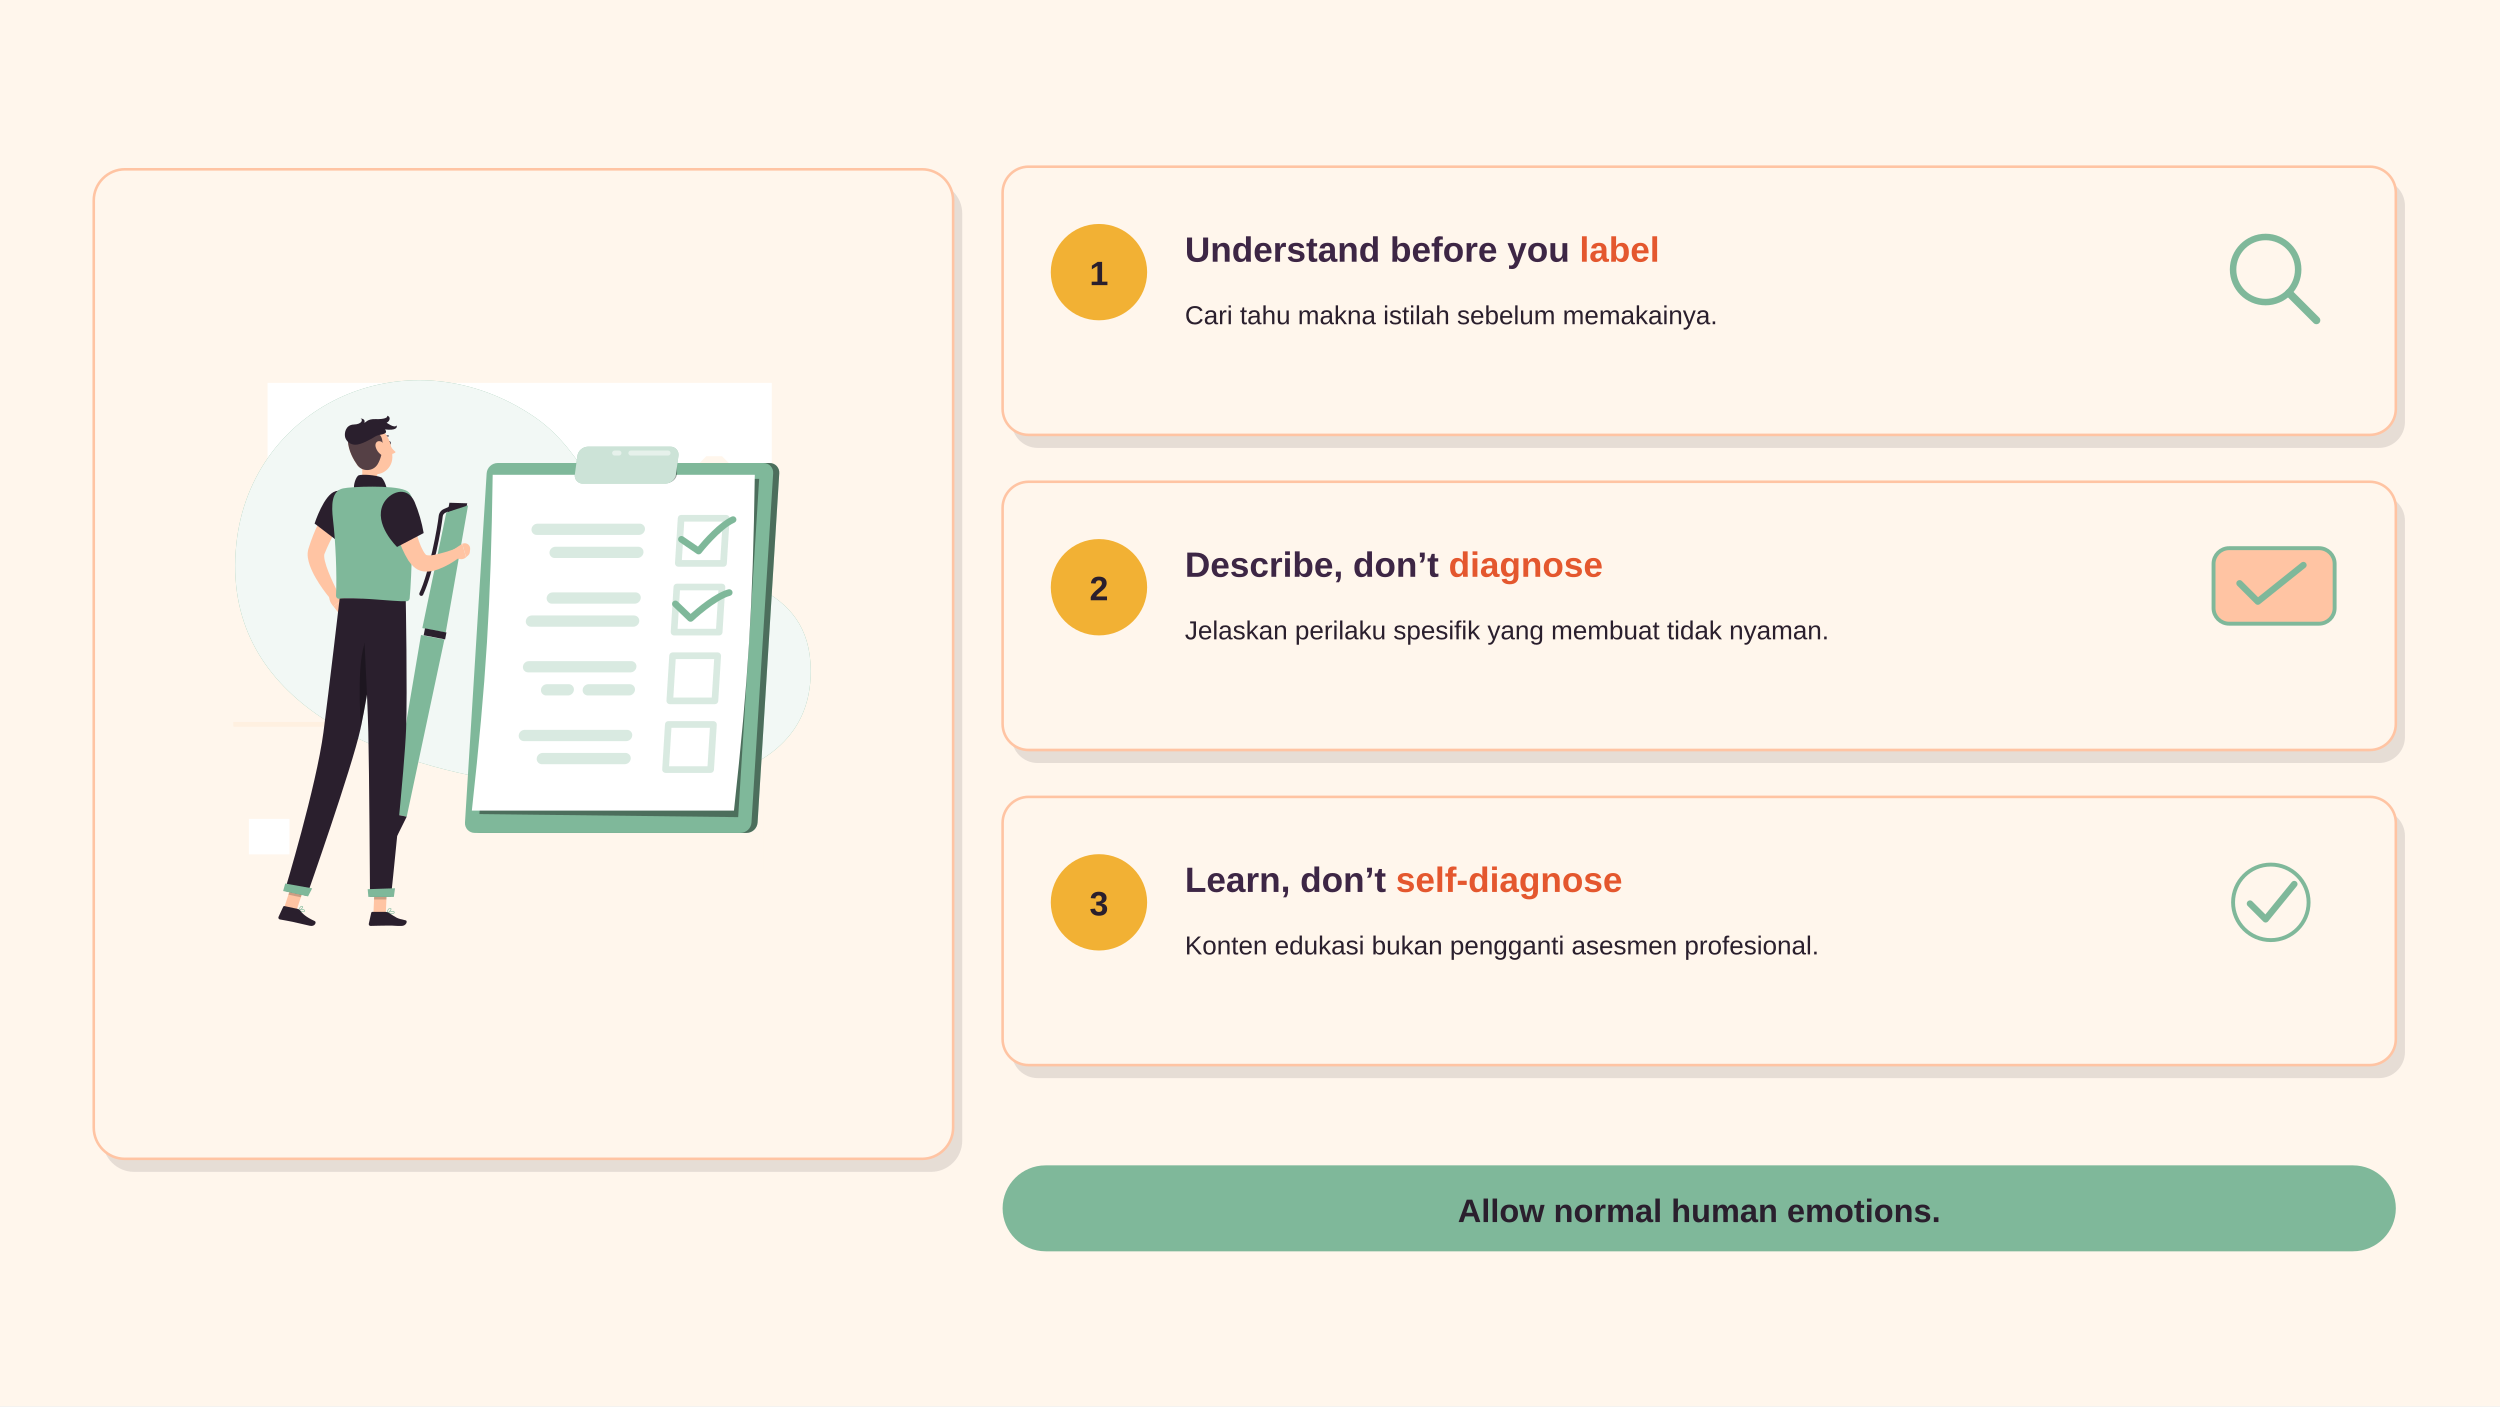
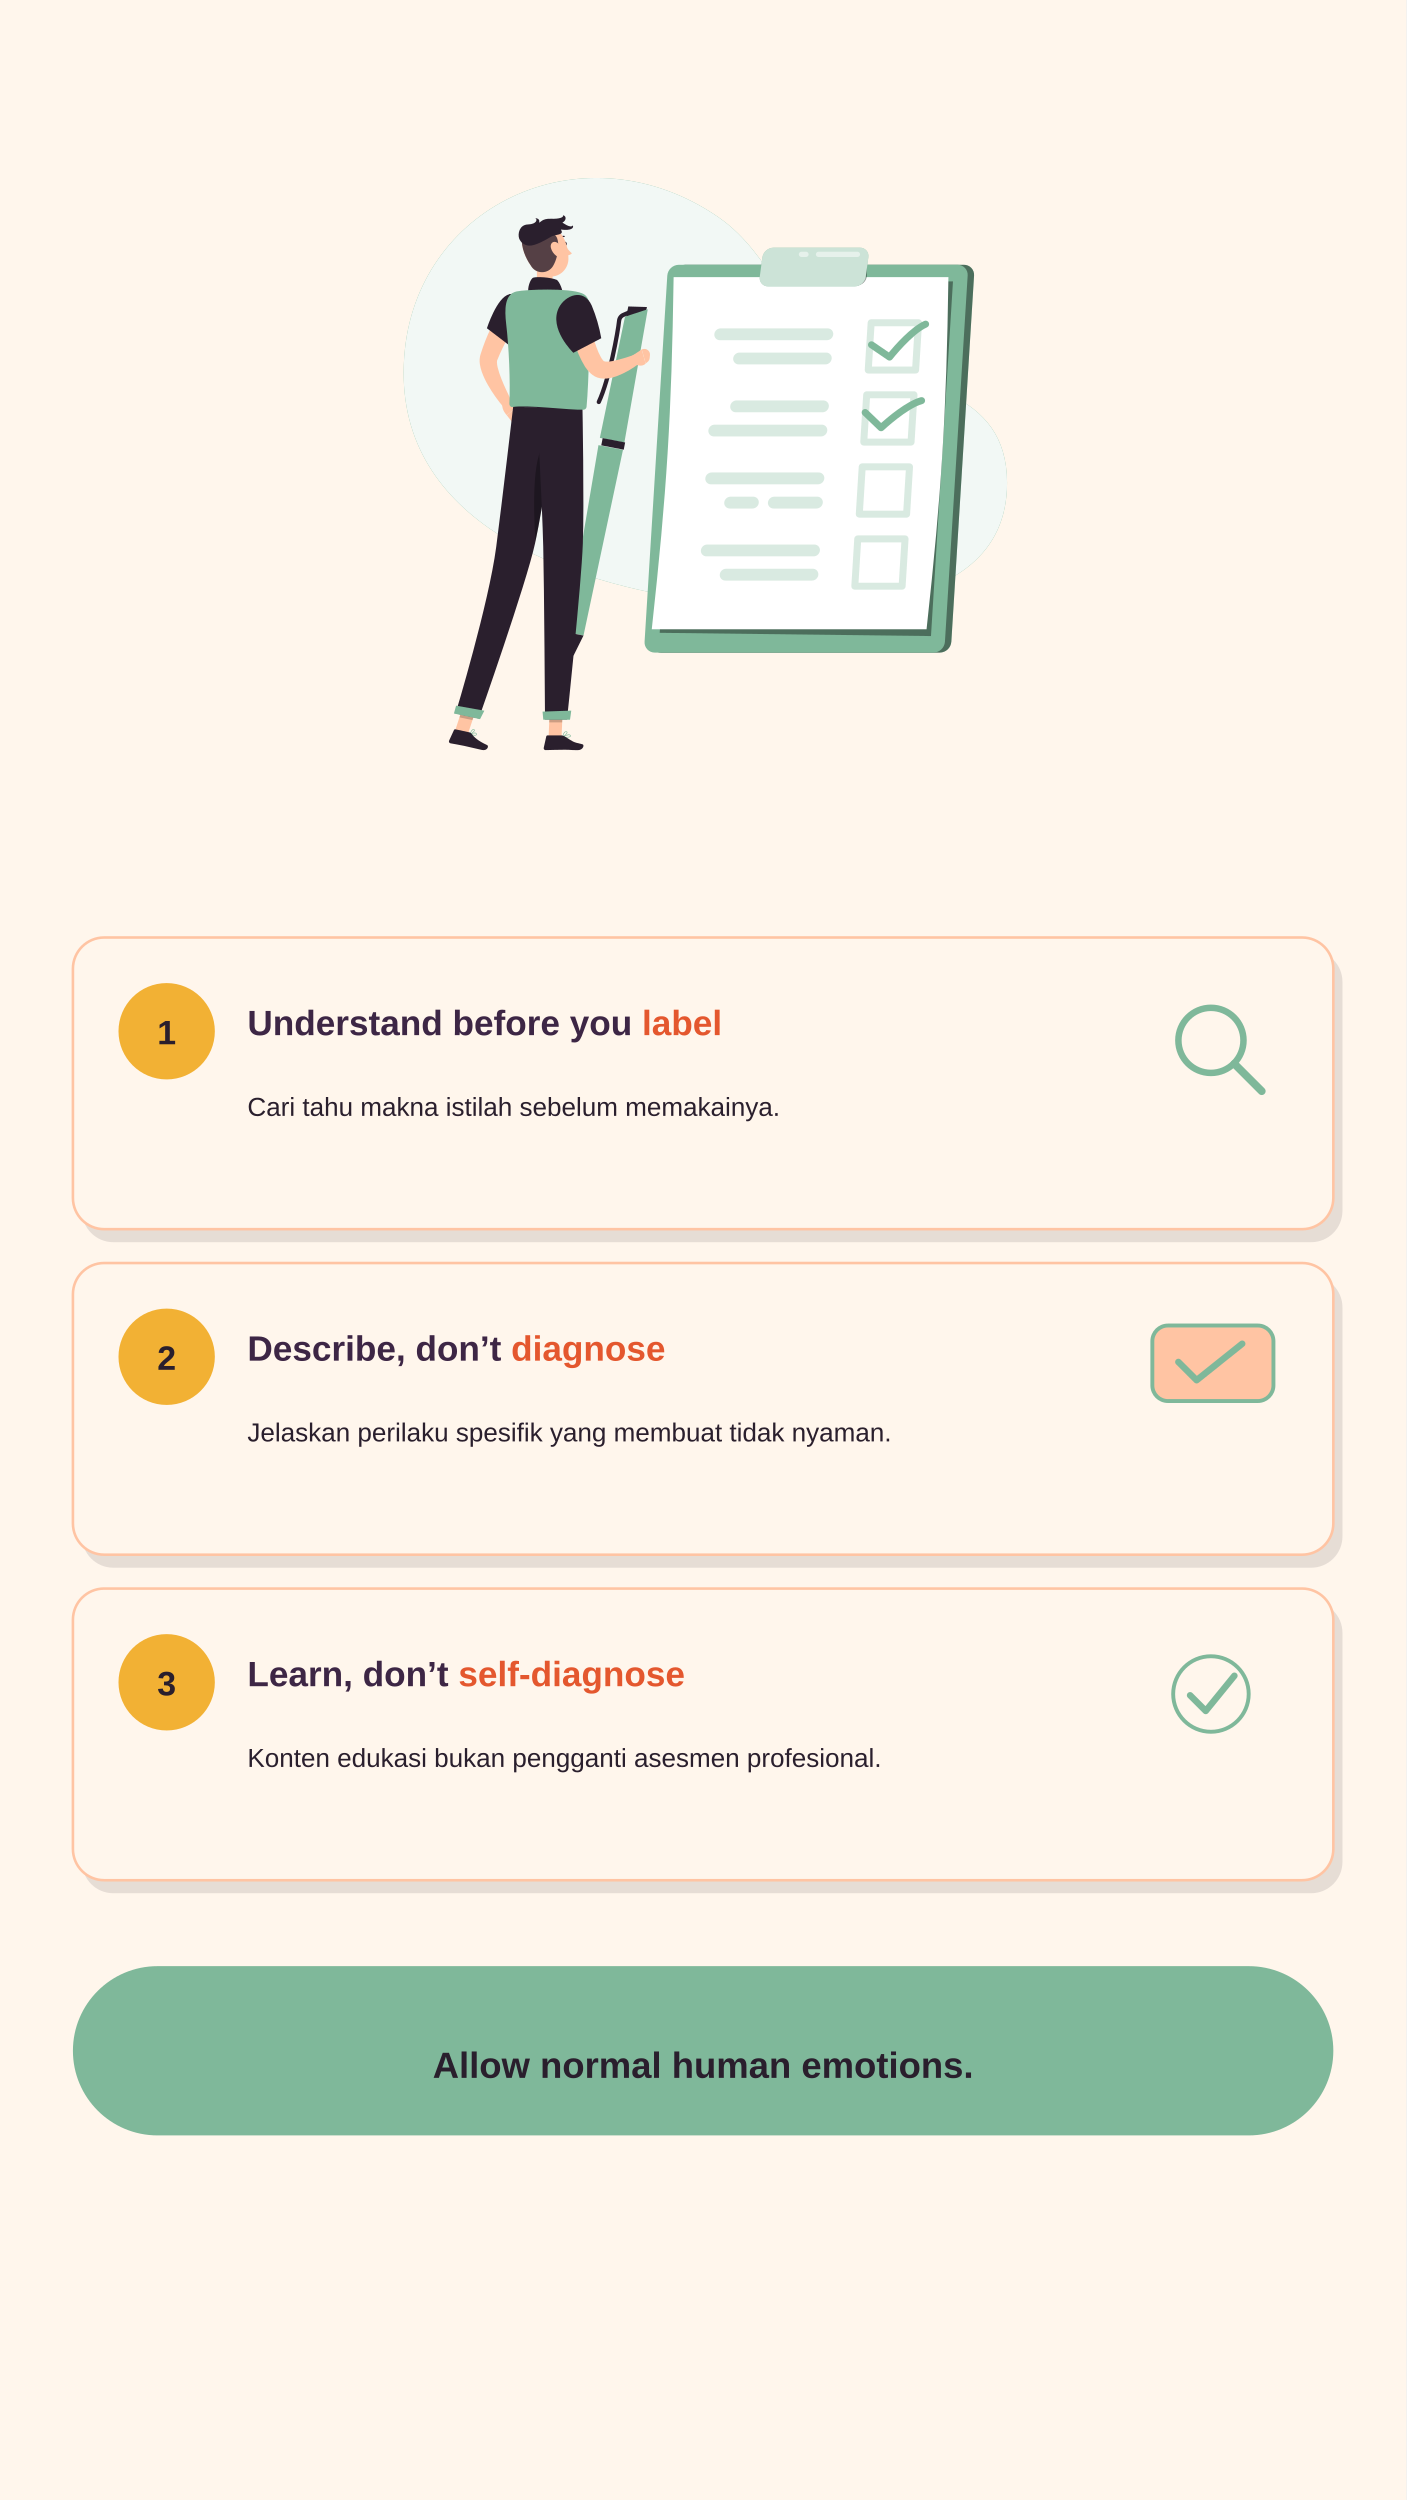
- <svg xmlns="http://www.w3.org/2000/svg" width="1920" height="1080" viewBox="0 0 1920 1080" role="img" aria-labelledby="frame-title frame-desc">
-   <rect x="0" y="0" width="1920" height="1080" fill="#FFF6EC" rx="0" />
-   <rect x="79" y="140" width="660" height="760" fill="#2A1F2D" rx="24" opacity="0.12" />
-   <rect x="72" y="130" width="660" height="760" fill="#FFF6EC" rx="24" stroke="#FFC4A3" stroke-width="2" />
-   <svg x="90" y="145" width="620" height="720" viewBox="0 0 500 500" preserveAspectRatio="xMidYMid meet" overflow="hidden" aria-label="To do list illustration, Storyset Rafiki">
-     <g id="stodo-background-complete">
-       <rect y="382.4" width="500" height="0.25" style="fill:#FFF6EC" />
-       <path d="M237,337.8H43.91a5.71,5.71,0,0,1-5.7-5.71V60.66A5.71,5.71,0,0,1,43.91,55H237a5.71,5.71,0,0,1,5.71,5.71V332.09A5.71,5.71,0,0,1,237,337.8ZM43.91,55.2a5.46,5.46,0,0,0-5.45,5.46V332.09a5.46,5.46,0,0,0,5.45,5.46H237a5.47,5.47,0,0,0,5.46-5.46V60.66A5.47,5.47,0,0,0,237,55.2Z" style="fill:#FFF6EC" />
-       <path d="M453.31,337.8H260.21a5.72,5.72,0,0,1-5.71-5.71V60.66A5.72,5.72,0,0,1,260.21,55h193.1A5.71,5.71,0,0,1,459,60.66V332.09A5.71,5.71,0,0,1,453.31,337.8ZM260.21,55.2a5.47,5.47,0,0,0-5.46,5.46V332.09a5.47,5.47,0,0,0,5.46,5.46h193.1a5.47,5.47,0,0,0,5.46-5.46V60.66a5.47,5.47,0,0,0-5.46-5.46Z" style="fill:#FFF6EC" />
-       <rect x="51.28" y="391.92" width="26" height="0.25" style="fill:#FFF6EC" />
-       <rect x="145.15" y="389.21" width="45.03" height="0.25" style="fill:#FFF6EC" />
-       <rect x="78.28" y="401.21" width="60.79" height="0.25" style="fill:#FFF6EC" />
-       <rect x="429.49" y="399.53" width="19.23" height="0.25" style="fill:#FFF6EC" />
-       <rect x="365.29" y="399.53" width="55.29" height="0.25" style="fill:#FFF6EC" />
-       <rect x="257.05" y="395.31" width="74.47" height="0.25" style="fill:#FFF6EC" />
-       <rect x="222.82" y="274.51" width="42.05" height="107.89" style="fill:#FFF6EC" />
-       <rect x="72.35" y="274.51" width="150.46" height="107.89" transform="translate(295.17 656.91) rotate(180)" style="fill:#FFF6EC" />
-       <rect x="81.57" y="349.92" width="25.11" height="21.97" transform="translate(188.26 721.81) rotate(180)" style="fill:#fff" />
-       <rect x="81.57" y="319.89" width="25.11" height="21.97" transform="translate(188.26 661.75) rotate(180)" style="fill:#FFF6EC" />
-       <rect x="71.91" y="288.44" width="192.95" height="4.33" style="fill:#FFF6EC;opacity:0.7;mix-blend-mode:multiply" />
-       <rect x="222.82" y="272.42" width="44.37" height="17.47" style="fill:#FFF6EC" />
-       <rect x="70.03" y="272.42" width="152.79" height="17.47" transform="translate(292.84 562.31) rotate(180)" style="fill:#FFF6EC" />
-       <rect x="216.25" y="239.44" width="32.68" height="33.25" style="fill:#FFF6EC" />
-       <rect x="102.46" y="239.44" width="113.79" height="33.25" transform="translate(318.7 512.12) rotate(180)" style="fill:#FFF6EC" />
-       <rect x="102.12" y="244.45" width="146.81" height="2.69" style="fill:#FFF6EC;opacity:0.7;mix-blend-mode:multiply" />
-       <rect x="216.25" y="237.81" width="34.48" height="7.77" style="fill:#FFF6EC" />
-       <rect x="100.65" y="237.81" width="115.59" height="7.77" transform="translate(316.9 483.39) rotate(180)" style="fill:#FFF6EC" />
-       <rect x="287.41" y="220.52" width="31.99" height="161.88" transform="translate(606.81 602.92) rotate(180)" style="fill:#FFF6EC" />
-       <polygon points="294.26 382.4 287.41 382.4 287.41 370.92 301.44 370.92 294.26 382.4" style="fill:#FFF6EC" />
-       <rect x="394.12" y="220.52" width="31.99" height="161.88" transform="translate(820.24 602.92) rotate(180)" style="fill:#FFF6EC" />
-       <rect x="287.41" y="220.52" width="112.69" height="159.56" transform="translate(687.51 600.6) rotate(180)" style="fill:#FFF6EC" />
-       <rect x="292.72" y="227.59" width="102.06" height="43.76" transform="translate(687.51 498.95) rotate(180)" style="fill:#FFF6EC" />
-       <path d="M350.46,248.54a6.71,6.71,0,1,1-6.71-6.71A6.7,6.7,0,0,1,350.46,248.54Z" style="fill:#FFF6EC" />
-       <polygon points="393.25 382.4 400.1 382.4 400.1 370.92 386.07 370.92 393.25 382.4" style="fill:#FFF6EC" />
-       <rect x="292.72" y="278.42" width="102.06" height="94.59" style="fill:#FFF6EC" />
-       <circle cx="380.69" cy="292.52" r="6.71" style="fill:#FFF6EC" />
-       <rect x="185.24" y="-27.51" width="130.98" height="329.04" transform="translate(387.74 -113.71) rotate(90)" style="fill:#FFF6EC" />
-       <rect x="183.78" y="-27.51" width="130.98" height="329.04" transform="translate(386.29 -112.26) rotate(90)" style="fill:#FFF6EC" />
-       <rect x="93.13" y="79.9" width="312.3" height="114.23" style="fill:#fff" />
-       <polygon points="129.54 127.5 118.56 146.53 140.53 146.53 129.54 127.5" style="fill:#FFF6EC" />
-       <rect x="168.61" y="128.04" width="17.94" height="17.94" style="fill:#FFF6EC" />
-       <polygon points="225.62 125.54 213.55 134.3 218.16 148.49 233.07 148.49 237.68 134.3 225.62 125.54" style="fill:#FFF6EC" />
-       <polygon points="280 126.03 267.31 126.03 260.96 137.01 267.31 148 280 148 286.34 137.01 280 126.03" style="fill:#FFF6EC" />
-       <polygon points="321.69 124.95 311.77 129.73 309.32 140.47 316.18 149.07 327.19 149.07 334.06 140.47 331.61 129.73 321.69 124.95" style="fill:#FFF6EC" />
-       <polygon points="374.58 125.29 364.87 125.29 358 132.16 358 141.87 364.87 148.74 374.58 148.74 381.44 141.87 381.44 132.16 374.58 125.29" style="fill:#FFF6EC" />
-     </g>
+ <svg xmlns="http://www.w3.org/2000/svg" width="1080" height="1920" viewBox="0 0 1080 1920" role="img" aria-labelledby="frame-title frame-desc" data-format="portrait-9x16" data-frame="06">
+   <rect x="0" y="0" width="1080" height="1920" fill="#FFF6EC" rx="0" id="scene-background" />
+   <svg x="175" y="35" width="730" height="650" viewBox="0 0 500 500" preserveAspectRatio="xMidYMid meet" overflow="hidden" aria-label="To do list illustration, Storyset Rafiki">
    <g id="stodo-background-simple">
      <path d="M243.6,327.37C159.16,315,63.76,275.8,73.8,179.67,82.92,92.45,181.32,48,258.87,101.28c33.44,23,39.58,63.31,77.5,81.69s93,19.87,93.19,75.25C429.8,344,299.17,335.51,243.6,327.37Z" style="fill:#7FB89A" />
      <path d="M243.6,327.37C159.16,315,63.76,275.8,73.8,179.67,82.92,92.45,181.32,48,258.87,101.28c33.44,23,39.58,63.31,77.5,81.69s93,19.87,93.19,75.25C429.8,344,299.17,335.51,243.6,327.37Z" style="fill:#fff;opacity:0.9" />
    </g>
    <g id="stodo-Shadow">
      <ellipse id="stodo-path" cx="250" cy="416.24" rx="193.89" ry="11.32" style="fill:#FFF6EC" />
    </g>
    <g id="stodo-to-do-list">
      <path d="M239.41,129.51H404.06a5.94,5.94,0,0,1,6,6.38L396.63,352.22a6.91,6.91,0,0,1-6.78,6.39H225.19a6,6,0,0,1-6-6.39l13.42-216.33A6.92,6.92,0,0,1,239.41,129.51Z" style="fill:#7FB89A" />
      <path d="M239.41,129.51H404.06a5.94,5.94,0,0,1,6,6.38L396.63,352.22a6.91,6.91,0,0,1-6.78,6.39H225.19a6,6,0,0,1-6-6.39l13.42-216.33A6.92,6.92,0,0,1,239.41,129.51Z" style="opacity:0.4" />
      <path d="M235.63,129.51H400.28a5.94,5.94,0,0,1,6,6.38L392.85,352.22a6.91,6.91,0,0,1-6.79,6.39H221.41a6,6,0,0,1-6-6.39l13.42-216.33A6.91,6.91,0,0,1,235.63,129.51Z" style="fill:#7FB89A" />
      <polygon points="224.34 346.93 384.61 348.85 397.61 139.33 237.22 139.33 224.34 346.93" style="opacity:0.4" />
      <path d="M219.66,344.81H382c8.94-81.91,11.69-126.13,12.91-208H232.57C231.35,218.68,228.61,262.9,219.66,344.81Z" style="fill:#fff" />
      <path d="M375.49,193.75H347.54a2,2,0,0,1-1.5-.65,2.08,2.08,0,0,1-.56-1.54l1.73-27.94a2.07,2.07,0,0,1,2.06-1.94h28a2.07,2.07,0,0,1,2.06,2.19l-1.74,27.95A2,2,0,0,1,375.49,193.75Zm-25.75-4.12h23.81L375,165.81H351.21Z" style="fill:#7FB89A;opacity:0.3" />
      <path d="M372.84,236.32H344.9a2.07,2.07,0,0,1-1.5-.65,2.05,2.05,0,0,1-.56-1.54l1.73-27.95a2.06,2.06,0,0,1,2.06-1.93h27.95a2,2,0,0,1,1.5.65,2.08,2.08,0,0,1,.56,1.54l-1.74,27.94A2.06,2.06,0,0,1,372.84,236.32Zm-25.75-4.13H370.9l1.48-23.82H348.57Z" style="fill:#7FB89A;opacity:0.3" />
      <path d="M370.2,278.88H342.26a2.06,2.06,0,0,1-1.51-.65,2,2,0,0,1-.55-1.54l1.73-27.94a2.07,2.07,0,0,1,2.06-1.94h27.95a2.07,2.07,0,0,1,1.5.65A2.11,2.11,0,0,1,374,249L372.26,277A2.06,2.06,0,0,1,370.2,278.88Zm-25.75-4.12h23.81l1.48-23.82H345.93Z" style="fill:#7FB89A;opacity:0.3" />
      <path d="M367.56,321.45H339.62a2.1,2.1,0,0,1-1.51-.65,2,2,0,0,1-.55-1.54l1.73-27.95a2.07,2.07,0,0,1,2.06-1.93H369.3a2,2,0,0,1,1.5.65,2.08,2.08,0,0,1,.56,1.54l-1.74,27.94A2.07,2.07,0,0,1,367.56,321.45Zm-25.75-4.13h23.81l1.48-23.82H343.29Z" style="fill:#7FB89A;opacity:0.3" />
      <path d="M259.88,174.06h63.29a3.78,3.78,0,0,0,3.71-3.49h0a3.25,3.25,0,0,0-3.28-3.49H260.32a3.76,3.76,0,0,0-3.71,3.49h0A3.25,3.25,0,0,0,259.88,174.06Z" style="fill:#7FB89A;opacity:0.3" />
      <path d="M271,188.36h51.25a3.78,3.78,0,0,0,3.71-3.49h0a3.25,3.25,0,0,0-3.27-3.5H271.46a3.78,3.78,0,0,0-3.71,3.5h0A3.25,3.25,0,0,0,271,188.36Z" style="fill:#7FB89A;opacity:0.3" />
      <path d="M256.79,223.94h63.29a3.25,3.25,0,0,1,3.27,3.49h0a3.78,3.78,0,0,1-3.71,3.49H256.35a3.25,3.25,0,0,1-3.27-3.49h0A3.78,3.78,0,0,1,256.79,223.94Z" style="fill:#7FB89A;opacity:0.3" />
      <path d="M269.71,209.64H321a3.25,3.25,0,0,1,3.28,3.49h0a3.78,3.78,0,0,1-3.71,3.5H269.28a3.25,3.25,0,0,1-3.28-3.5h0A3.78,3.78,0,0,1,269.71,209.64Z" style="fill:#7FB89A;opacity:0.3" />
      <path d="M254.6,259.19h63.29a3.78,3.78,0,0,0,3.71-3.49h0a3.25,3.25,0,0,0-3.28-3.49H255a3.78,3.78,0,0,0-3.71,3.49h0A3.25,3.25,0,0,0,254.6,259.19Z" style="fill:#7FB89A;opacity:0.3" />
      <path d="M291.54,273.49H317a3.78,3.78,0,0,0,3.71-3.49h0a3.26,3.26,0,0,0-3.28-3.5H292a3.79,3.79,0,0,0-3.71,3.5h0A3.25,3.25,0,0,0,291.54,273.49Z" style="fill:#7FB89A;opacity:0.3" />
      <path d="M265.75,273.49h13.43a3.78,3.78,0,0,0,3.71-3.49h0a3.26,3.26,0,0,0-3.28-3.5H266.18a3.79,3.79,0,0,0-3.71,3.5h0A3.25,3.25,0,0,0,265.75,273.49Z" style="fill:#7FB89A;opacity:0.3" />
      <path d="M252,301.76h63.29a3.78,3.78,0,0,0,3.71-3.49h0a3.26,3.26,0,0,0-3.28-3.5H252.39a3.78,3.78,0,0,0-3.71,3.5h0A3.25,3.25,0,0,0,252,301.76Z" style="fill:#7FB89A;opacity:0.3" />
      <path d="M263.11,316.06h51.25a3.79,3.79,0,0,0,3.71-3.5h0a3.25,3.25,0,0,0-3.28-3.49H263.54a3.78,3.78,0,0,0-3.71,3.49h0A3.26,3.26,0,0,0,263.11,316.06Z" style="fill:#7FB89A;opacity:0.3" />
      <path d="M360.11,186.1a2,2,0,0,1-1.16-.36l-10.77-7.35a2.07,2.07,0,0,1,2.33-3.41l9.2,6.29c3.36-4.05,12.94-15,20.91-18.59a2.06,2.06,0,1,1,1.68,3.77c-8.7,3.87-20.45,18.72-20.56,18.87A2.08,2.08,0,0,1,360.11,186.1Z" style="fill:#7FB89A" />
      <path d="M355.1,227.84a2.09,2.09,0,0,1-1.44-.57l-9.37-9a2.07,2.07,0,1,1,2.87-3l8,7.69c3.95-3.53,15-12.93,23.36-15.21a2.06,2.06,0,1,1,1.09,4c-9.12,2.49-22.93,15.43-23.07,15.56A2,2,0,0,1,355.1,227.84Z" style="fill:#7FB89A" />
      <path d="M337.57,141.73l3,0a6.12,6.12,0,0,0,6.18-6.06l0-5.58a.61.61,0,0,0-.62-.61h-8.48a.7.7,0,0,0-.69.69L337,141.12A.61.61,0,0,0,337.57,141.73Z" style="opacity:0.4" />
      <path d="M291.55,119.39h51.06a4.93,4.93,0,0,1,5,5.76l-1.53,11.37a6.83,6.83,0,0,1-6.54,5.76H288.46a4.93,4.93,0,0,1-5-5.76L285,125.15A6.83,6.83,0,0,1,291.55,119.39Z" style="fill:#7FB89A" />
      <path d="M291.55,119.39h51.06a4.93,4.93,0,0,1,5,5.76l-1.53,11.37a6.83,6.83,0,0,1-6.54,5.76H288.46a4.93,4.93,0,0,1-5-5.76L285,125.15A6.83,6.83,0,0,1,291.55,119.39Z" style="fill:#fff;opacity:0.6" />
      <path d="M341.29,124.89h-23a1.55,1.55,0,1,1,0-3.09h23a1.55,1.55,0,0,1,0,3.09Z" style="fill:#fff;opacity:0.5" />
      <path d="M310.64,124.89h-2.42a1.55,1.55,0,1,1,0-3.09h2.42a1.55,1.55,0,1,1,0,3.09Z" style="fill:#fff;opacity:0.5" />
    </g>
    <g id="stodo-Character">
      <polygon points="169.46 346.65 179.33 348.54 202.66 238.82 188.17 236.05 169.46 346.65" style="fill:#7FB89A" />
      <polygon points="204.15 162.64 215.97 158.75 216.79 154.46 205.78 154.12 204.15 162.64" style="fill:#2A1F2D" />
      <polygon points="203.85 160.14 217.31 155.76 203.48 234.52 188.99 231.76 203.85 160.14" style="fill:#7FB89A" />
      <rect x="189.05" y="233.1" width="13.55" height="4.37" transform="matrix(-0.98, -0.19, 0.19, -0.98, 344.08, 503.11)" style="fill:#2A1F2D" />
      <path d="M171.24,359.64c-.13.65.14,1.25.6,1.34s.94-.37,1.06-1-.15-1.25-.61-1.34S171.36,359,171.24,359.64Z" style="fill:#7FB89A" />
      <polygon points="170.56 359.72 173.5 360.28 179.33 348.54 169.46 346.65 170.56 359.72" style="fill:#2A1F2D" />
      <path d="M188.34,211.82a1.25,1.25,0,0,1-1.13-1.77c6.2-13.29,11.23-41.05,11.91-47.65a5.39,5.39,0,0,1,3.24-4.41l3.27-1.41a1.24,1.24,0,1,1,1,2.28l-3.27,1.41a2.93,2.93,0,0,0-1.75,2.39c-.71,6.93-5.7,34.68-12.12,48.44A1.25,1.25,0,0,1,188.34,211.82Z" style="fill:#2A1F2D" />
      <path d="M142.27,158.79c-2.49,4.27-5,8.8-7.37,13.24-1.17,2.24-2.31,4.48-3.4,6.73s-2.11,4.52-3,6.78l-.17.41s0,0,0,0a.61.61,0,0,0-.07.21,5,5,0,0,0-.07,1,15.14,15.14,0,0,0,.42,2.94,50,50,0,0,0,2.2,6.76c.89,2.3,1.91,4.61,3,6.93s2.2,4.64,3.29,6.9l-4.75,3.24a86.84,86.84,0,0,1-9.41-13.27,48.71,48.71,0,0,1-3.65-7.76,25.79,25.79,0,0,1-1.2-4.72,15.21,15.21,0,0,1-.12-2.93,12.65,12.65,0,0,1,.24-1.72c.06-.29.16-.62.25-.93l.16-.51a110.51,110.51,0,0,1,6-15.21,142.3,142.3,0,0,1,7.79-14.19Z" style="fill:#FFC4A3" />
      <path d="M136.35,209.25l4.47,3.48L134,218.37s-3.11-3-2.63-6.69Z" style="fill:#FFC4A3" />
      <polygon points="142.64 217.81 138.09 223.66 133.99 218.37 140.82 212.73 142.64 217.81" style="fill:#FFC4A3" />
      <path d="M168,117.11c.13.6.55,1,.94,1s.62-.64.5-1.24-.55-1-.94-.95S167.92,116.5,168,117.11Z" style="fill:#2A1F2D" />
      <path d="M168.53,118.15a22.22,22.22,0,0,0,3.95,4.59,3.57,3.57,0,0,1-2.79,1.13Z" style="fill:#FFC4A3" />
      <path d="M165.14,114.2a.37.37,0,0,1-.24-.1.35.35,0,0,1,0-.51,3.54,3.54,0,0,1,3.08-1.2.36.36,0,1,1-.12.71h0a2.86,2.86,0,0,0-2.43,1A.36.36,0,0,1,165.14,114.2Z" style="fill:#2A1F2D" />
      <path d="M150.79,125.62c1.1,5.61,2.2,15.88-1.72,19.62,0,0,1.53,5.68,11.94,5.68,11.45,0,5.48-5.68,5.48-5.68-6.25-1.5-6.09-6.13-5-10.49Z" style="fill:#FFC4A3" />
      <path d="M146.85,145.66c-.83-2,1-8,2.85-8.57,2.09-.64,10-.28,14,1.37,2.81,2.84,3.62,8.73,3.62,8.73Z" style="fill:#2A1F2D" />
      <path d="M114.15,407.52a2.46,2.46,0,0,0,1.9-.1.72.72,0,0,0,.18-.84.86.86,0,0,0-.47-.54c-1-.49-3.41.48-3.51.52a.17.17,0,0,0-.11.16.19.19,0,0,0,.1.17A9,9,0,0,0,114.15,407.52Zm1.24-1.22.22.07a.49.49,0,0,1,.27.31c.1.33,0,.43-.06.46-.41.35-1.94,0-3-.4A5.88,5.88,0,0,1,115.39,406.3Z" style="fill:#7FB89A" />
      <path d="M112.28,406.91h.09c.87-.25,2.72-1.57,2.74-2.44a.58.58,0,0,0-.46-.58,1,1,0,0,0-.81.06c-1,.52-1.67,2.65-1.69,2.74a.17.17,0,0,0,0,.18Zm2.17-2.71.08,0c.22.08.22.19.22.23,0,.52-1.24,1.55-2.13,2a4.36,4.36,0,0,1,1.39-2.16A.68.68,0,0,1,114.45,404.2Z" style="fill:#7FB89A" />
      <path d="M169.44,408.81c1,0,1.94-.14,2.25-.58a.67.67,0,0,0,0-.79.89.89,0,0,0-.58-.42c-1.27-.35-3.95,1.17-4.06,1.24a.18.18,0,0,0-.09.19.17.17,0,0,0,.14.14A13.19,13.19,0,0,0,169.44,408.81Zm1.22-1.49a1.29,1.29,0,0,1,.35.05.49.49,0,0,1,.35.25c.13.22.09.34,0,.4-.36.5-2.29.51-3.72.31A8.1,8.1,0,0,1,170.66,407.32Z" style="fill:#7FB89A" />
      <path d="M167.13,408.6l.07,0c.93-.41,2.76-2.07,2.62-2.94,0-.2-.18-.45-.68-.5a1.28,1.28,0,0,0-1,.31c-1,.8-1.18,2.86-1.19,2.95a.16.16,0,0,0,.07.16A.15.15,0,0,0,167.13,408.6Zm1.87-3.11h.11c.32,0,.34.16.35.2.09.52-1.16,1.82-2.1,2.39a4.25,4.25,0,0,1,1-2.36A1,1,0,0,1,169,405.49Z" style="fill:#7FB89A" />
      <polygon points="158.71 408.42 166.37 408.42 167.13 390.68 159.47 390.68 158.71 408.42" style="fill:#FFC4A3" />
      <polygon points="103.43 404.87 111.12 406.49 116.55 389.97 108.85 388.35 103.43 404.87" style="fill:#FFC4A3" />
      <path d="M112,405.74l-8.41-1.82a.67.67,0,0,0-.75.37l-2.92,6.34a1.13,1.13,0,0,0,.81,1.57c2.95.58,4.41.72,8.11,1.52,2.27.49,7.41,1.74,10.55,2.42s4.23-2.34,3-2.9c-5.49-2.51-7.79-4.72-9.27-6.78A1.88,1.88,0,0,0,112,405.74Z" style="fill:#2A1F2D" />
      <path d="M166.32,407.53H158a.67.67,0,0,0-.65.52l-1.51,6.81a1.1,1.1,0,0,0,1.1,1.36c3-.05,7.38-.22,11.17-.22,4.43,0,2.71.24,7.91.24,3.15,0,4-3.18,2.7-3.47-6-1.31-5.33-1.45-10.51-4.64A3.5,3.5,0,0,0,166.32,407.53Z" style="fill:#2A1F2D" />
      <path d="M135.35,147c-7.18,1.64-13.09,20-13.09,20l14.41,11a31.51,31.51,0,0,0,7.65-14.16C146.79,154.17,142.69,145.28,135.35,147Z" style="fill:#2A1F2D" />
      <path d="M141.51,160.45c-3.9,3.85-5.17,10.88-5.48,17l.64.49a31.4,31.4,0,0,0,7.65-14.16c.15-.57.27-1.15.38-1.71Z" style="opacity:0.2" />
      <path d="M178.27,147.36s8.15,9.21.45,66.21h-41c-.28-6.29,3.67-37-2.4-66.6a106.75,106.75,0,0,1,13.72-1.73,148.77,148.77,0,0,1,17.42,0A76.94,76.94,0,0,1,178.27,147.36Z" style="fill:#2A1F2D" />
      <polygon points="167.13 390.68 166.74 399.83 159.07 399.83 159.46 390.68 167.13 390.68" style="opacity:0.2" />
      <polygon points="108.85 388.35 116.55 389.97 113.74 398.49 106.05 396.87 108.85 388.35" style="opacity:0.2" />
      <path d="M147.59,119.93c2,7.34,2.74,11.74,7.27,14.79,6.82,4.6,15.31-.67,15.57-8.46.24-7-3-17.83-10.9-19.31A10.36,10.36,0,0,0,147.59,119.93Z" style="fill:#FFC4A3" />
      <path d="M154.91,133.87h-.1a7.44,7.44,0,0,1-6.07-3.08c-2.3-3.21-5.53-8.78-5.9-15.21,2.92-3.08,13.89-5.11,18.78-4,4.07.93,3.48,12.52-.37,18.79A7.47,7.47,0,0,1,154.91,133.87Z" style="fill:#FFC4A3" />
      <path d="M154.91,133.87h-.1a7.44,7.44,0,0,1-6.07-3.08c-2.3-3.21-5.53-8.78-5.9-15.21,2.92-3.08,13.89-5.11,18.78-4,4.07.93,3.48,12.52-.37,18.79A7.47,7.47,0,0,1,154.91,133.87Z" style="fill:#2A1F2D;opacity:0.8" />
      <path d="M147.29,118.19a6.61,6.61,0,0,1-6-4.27c-.87-2.6.05-8.09,5.28-8.25s5.77-3.14,4.16-3.75c3.42.25,2.34,2.64,2.34,2.64.91,0,1.77-2.45,7-2.25s7.78-.92,7.11-2.09c2.47.5,1.78,3.5-.31,4.31,0,0,4.95,3.75,6.12,1.69.83,1.5-.81,3.3-7.06,2.48,2.49,3.49-3.41,2.71-5.92,4.29S150.74,118.44,147.29,118.19Z" style="fill:#2A1F2D" />
      <path d="M160.08,119.59a8.66,8.66,0,0,0,3.09,4.57c2,1.48,3.48,0,3.34-2.24-.12-2-1.32-5.25-3.51-5.85S159.51,117.38,160.08,119.59Z" style="fill:#FFC4A3" />
      <path d="M164.19,213.57s-8.7,58.54-13.47,80.47c-5.22,24-33.25,103.47-33.25,103.47l-13.71-3s19.6-64.76,24-98.33c3.37-25.79,10-82.65,10-82.65Z" style="fill:#2A1F2D" />
      <path d="M120.76,392.94s-2.56,5-2.56,5l-15.43-3.34,1.3-4.64Z" style="fill:#7FB89A" />
      <path d="M158.69,234.43c-10.05,2-9,39.45-7.77,58.73,2.89-13.63,7.14-39.85,10-58.46A3.46,3.46,0,0,0,158.69,234.43Z" style="opacity:0.3" />
      <path d="M178.72,213.57s1.06,57.27.22,80.63c-.86,24.3-9.35,103.86-9.35,103.86h-13s-.47-78.14-1.05-102c-.63-26-3.77-82.49-3.77-82.49Z" style="fill:#2A1F2D" />
      <path d="M172.09,392.89c.06,0-.74,5.38-.74,5.38H155.57l-.43-4.8Z" style="fill:#7FB89A" />
      <path d="M178.46,146.35c2,.83,3.93,2.32,4.51,7.27.56,4.75-.52,46.38-1.82,59.67a1.92,1.92,0,0,1-1.69,1.83c-8.19.35-33.56-3.07-42.12-1.57-1,.18-1.87-.92-1.81-1.92.67-12.95-.3-33.85-1.88-47.12-1-8.67-1-17.74,6.23-19.28C145.26,144.09,170.64,143.09,178.46,146.35Z" style="fill:#7FB89A" />
      <path d="M181.63,157.85c.46,2.2,1,4.59,1.5,6.87s1.12,4.59,1.76,6.84,1.3,4.46,2.06,6.57a36.22,36.22,0,0,0,2.56,5.79,11.49,11.49,0,0,0,1.33,2c.19.21.34.35.38.39s0,.09.19.15a5.33,5.33,0,0,0,2,.26,24,24,0,0,0,3-.32,88.11,88.11,0,0,0,13.26-3.9l2.91,5a50.42,50.42,0,0,1-13.72,7.84,25,25,0,0,1-4.26,1.15,15.57,15.57,0,0,1-5.32.08,10.87,10.87,0,0,1-3.25-1.1,13.13,13.13,0,0,1-2.54-1.85,20.73,20.73,0,0,1-3.21-3.82,60.81,60.81,0,0,1-6.51-14.87c-.75-2.47-1.44-4.94-2-7.43s-1.12-4.91-1.55-7.56Z" style="fill:#FFC4A3" />
      <path d="M164.78,154.85c-6.22,12.51,8.56,26.65,8.56,26.65l16.48-8.6a90.25,90.25,0,0,0-5.63-19.32C179.39,142.9,168.36,147.66,164.78,154.85Z" style="fill:#2A1F2D" />
      <path d="M208.14,183.2l5.59-3.68,2.32,8.36s-2.5,2.93-7.08-.26Z" style="fill:#FFC4A3" />
      <path d="M218.6,182.9l-.18,1.76a3.36,3.36,0,0,1-1.14,2.18l-1.23,1-2.32-8.36.71-.18A3.34,3.34,0,0,1,218.6,182.9Z" style="fill:#FFC4A3" />
    </g>
  </svg>
-   <rect x="777" y="138" width="1070" height="206" fill="#2A1F2D" rx="20" opacity="0.12" />
-   <rect x="770" y="128" width="1070" height="206" fill="#FFF6EC" rx="20" stroke="#FFC4A3" stroke-width="2" />
-   <circle cx="844" cy="209" r="37" fill="#F2B134" />
-   <text x="844" y="219" fill="#2A1F2D" font-family="Arial, Helvetica, sans-serif" font-size="26" font-weight="700" text-anchor="middle" letter-spacing="0">
-     <tspan x="844" dy="0">1</tspan>
+   <rect x="63" y="730" width="968" height="224" fill="#2A1F2D" rx="24" opacity="0.12" />
+   <rect x="56" y="720" width="968" height="224" fill="#FFF6EC" rx="24" stroke="#FFC4A3" stroke-width="2" />
+   <circle cx="128" cy="792" r="37" fill="#F2B134" />
+   <text x="128" y="802" fill="#2A1F2D" font-family="Arial, Helvetica, sans-serif" font-size="26" font-weight="700" text-anchor="middle" letter-spacing="0">
+     <tspan x="128" dy="0">1</tspan>
  </text>
-   <text x="910" y="201" fill="#3D2645" font-family="Arial, Helvetica, sans-serif" font-size="27" font-weight="700">
+   <text x="190" y="795" fill="#3D2645" font-family="Arial, Helvetica, sans-serif" font-size="27" font-weight="700">
    <tspan fill="#3D2645">Understand before you </tspan>
    <tspan fill="#E4572E">label</tspan>
  </text>
-   <text x="910" y="249" fill="#2A1F2D" font-family="Arial, Helvetica, sans-serif" font-size="20" font-weight="400" text-anchor="start" letter-spacing="0">
-     <tspan x="910" dy="0">Cari tahu makna istilah sebelum memakainya.</tspan>
+   <text x="190" y="857" fill="#2A1F2D" font-family="Arial, Helvetica, sans-serif" font-size="20" font-weight="400" text-anchor="start" letter-spacing="0">
+     <tspan x="190" dy="0">Cari tahu makna istilah sebelum memakainya.</tspan>
  </text>
-   <circle cx="1740" cy="207" r="25" fill="none" stroke="#7FB89A" stroke-width="5" />
-   <line x1="1758" y1="225" x2="1779" y2="246" stroke="#7FB89A" stroke-width="6" stroke-linecap="round" />
-   <rect x="777" y="380" width="1070" height="206" fill="#2A1F2D" rx="20" opacity="0.12" />
-   <rect x="770" y="370" width="1070" height="206" fill="#FFF6EC" rx="20" stroke="#FFC4A3" stroke-width="2" />
-   <circle cx="844" cy="451" r="37" fill="#F2B134" />
-   <text x="844" y="461" fill="#2A1F2D" font-family="Arial, Helvetica, sans-serif" font-size="26" font-weight="700" text-anchor="middle" letter-spacing="0">
-     <tspan x="844" dy="0">2</tspan>
+   <circle cx="930" cy="799" r="25" fill="none" stroke="#7FB89A" stroke-width="5" />
+   <line x1="948" y1="817" x2="969" y2="838" stroke="#7FB89A" stroke-width="6" stroke-linecap="round" />
+   <rect x="63" y="980" width="968" height="224" fill="#2A1F2D" rx="24" opacity="0.12" />
+   <rect x="56" y="970" width="968" height="224" fill="#FFF6EC" rx="24" stroke="#FFC4A3" stroke-width="2" />
+   <circle cx="128" cy="1042" r="37" fill="#F2B134" />
+   <text x="128" y="1052" fill="#2A1F2D" font-family="Arial, Helvetica, sans-serif" font-size="26" font-weight="700" text-anchor="middle" letter-spacing="0">
+     <tspan x="128" dy="0">2</tspan>
  </text>
-   <text x="910" y="443" fill="#3D2645" font-family="Arial, Helvetica, sans-serif" font-size="27" font-weight="700">
+   <text x="190" y="1045" fill="#3D2645" font-family="Arial, Helvetica, sans-serif" font-size="27" font-weight="700">
    <tspan fill="#3D2645">Describe, don’t </tspan>
    <tspan fill="#E4572E">diagnose</tspan>
  </text>
-   <text x="910" y="491" fill="#2A1F2D" font-family="Arial, Helvetica, sans-serif" font-size="20" font-weight="400" text-anchor="start" letter-spacing="0">
-     <tspan x="910" dy="0">Jelaskan perilaku spesifik yang membuat tidak nyaman.</tspan>
+   <text x="190" y="1107" fill="#2A1F2D" font-family="Arial, Helvetica, sans-serif" font-size="20" font-weight="400" text-anchor="start" letter-spacing="0">
+     <tspan x="190" dy="0">Jelaskan perilaku spesifik yang membuat tidak nyaman.</tspan>
  </text>
-   <rect x="1700" y="421" width="93" height="58" fill="#FFC4A3" rx="12" stroke="#7FB89A" stroke-width="3" />
-   <path d="M1720,448 L1734,462 L1769,434" fill="none" stroke="#7FB89A" stroke-width="5" stroke-linecap="round" stroke-linejoin="round" />
-   <rect x="777" y="622" width="1070" height="206" fill="#2A1F2D" rx="20" opacity="0.12" />
-   <rect x="770" y="612" width="1070" height="206" fill="#FFF6EC" rx="20" stroke="#FFC4A3" stroke-width="2" />
-   <circle cx="844" cy="693" r="37" fill="#F2B134" />
-   <text x="844" y="703" fill="#2A1F2D" font-family="Arial, Helvetica, sans-serif" font-size="26" font-weight="700" text-anchor="middle" letter-spacing="0">
-     <tspan x="844" dy="0">3</tspan>
+   <rect x="885" y="1018" width="93" height="58" fill="#FFC4A3" rx="12" stroke="#7FB89A" stroke-width="3" />
+   <path d="M905,1046 L919,1060 L954,1032" fill="none" stroke="#7FB89A" stroke-width="5" stroke-linecap="round" stroke-linejoin="round" />
+   <rect x="63" y="1230" width="968" height="224" fill="#2A1F2D" rx="24" opacity="0.12" />
+   <rect x="56" y="1220" width="968" height="224" fill="#FFF6EC" rx="24" stroke="#FFC4A3" stroke-width="2" />
+   <circle cx="128" cy="1292" r="37" fill="#F2B134" />
+   <text x="128" y="1302" fill="#2A1F2D" font-family="Arial, Helvetica, sans-serif" font-size="26" font-weight="700" text-anchor="middle" letter-spacing="0">
+     <tspan x="128" dy="0">3</tspan>
  </text>
-   <text x="910" y="685" fill="#3D2645" font-family="Arial, Helvetica, sans-serif" font-size="27" font-weight="700">
+   <text x="190" y="1295" fill="#3D2645" font-family="Arial, Helvetica, sans-serif" font-size="27" font-weight="700">
    <tspan fill="#3D2645">Learn, don’t </tspan>
    <tspan fill="#E4572E">self-diagnose</tspan>
  </text>
-   <text x="910" y="733" fill="#2A1F2D" font-family="Arial, Helvetica, sans-serif" font-size="20" font-weight="400" text-anchor="start" letter-spacing="0">
-     <tspan x="910" dy="0">Konten edukasi bukan pengganti asesmen profesional.</tspan>
+   <text x="190" y="1357" fill="#2A1F2D" font-family="Arial, Helvetica, sans-serif" font-size="20" font-weight="400" text-anchor="start" letter-spacing="0">
+     <tspan x="190" dy="0">Konten edukasi bukan pengganti asesmen profesional.</tspan>
  </text>
-   <circle cx="1744" cy="693" r="29" fill="#FFF6EC" stroke="#7FB89A" stroke-width="3" />
-   <path d="M1728,694 L1740,706 L1762,679" fill="none" stroke="#7FB89A" stroke-width="5" stroke-linecap="round" stroke-linejoin="round" />
-   <rect x="770" y="895" width="1070" height="66" fill="#7FB89A" rx="33.0" />
-   <text x="1305.0" y="938.56" fill="#2A1F2D" font-family="Arial, Helvetica, sans-serif" font-size="25" font-weight="700" text-anchor="middle" letter-spacing="0">
-     <tspan x="1305.0" dy="0">Allow normal human emotions.</tspan>
+   <circle cx="930" cy="1301" r="29" fill="#FFF6EC" stroke="#7FB89A" stroke-width="3" />
+   <path d="M914,1302 L926,1314 L948,1287" fill="none" stroke="#7FB89A" stroke-width="5" stroke-linecap="round" stroke-linejoin="round" />
+   <rect x="56" y="1510" width="968" height="130" fill="#7FB89A" rx="65.0" />
+   <text x="540.0" y="1595.8" fill="#2A1F2D" font-family="Arial, Helvetica, sans-serif" font-size="28" font-weight="700" text-anchor="middle" letter-spacing="0">
+     <tspan x="540.0" dy="0">Allow normal human emotions.</tspan>
  </text>
</svg>
